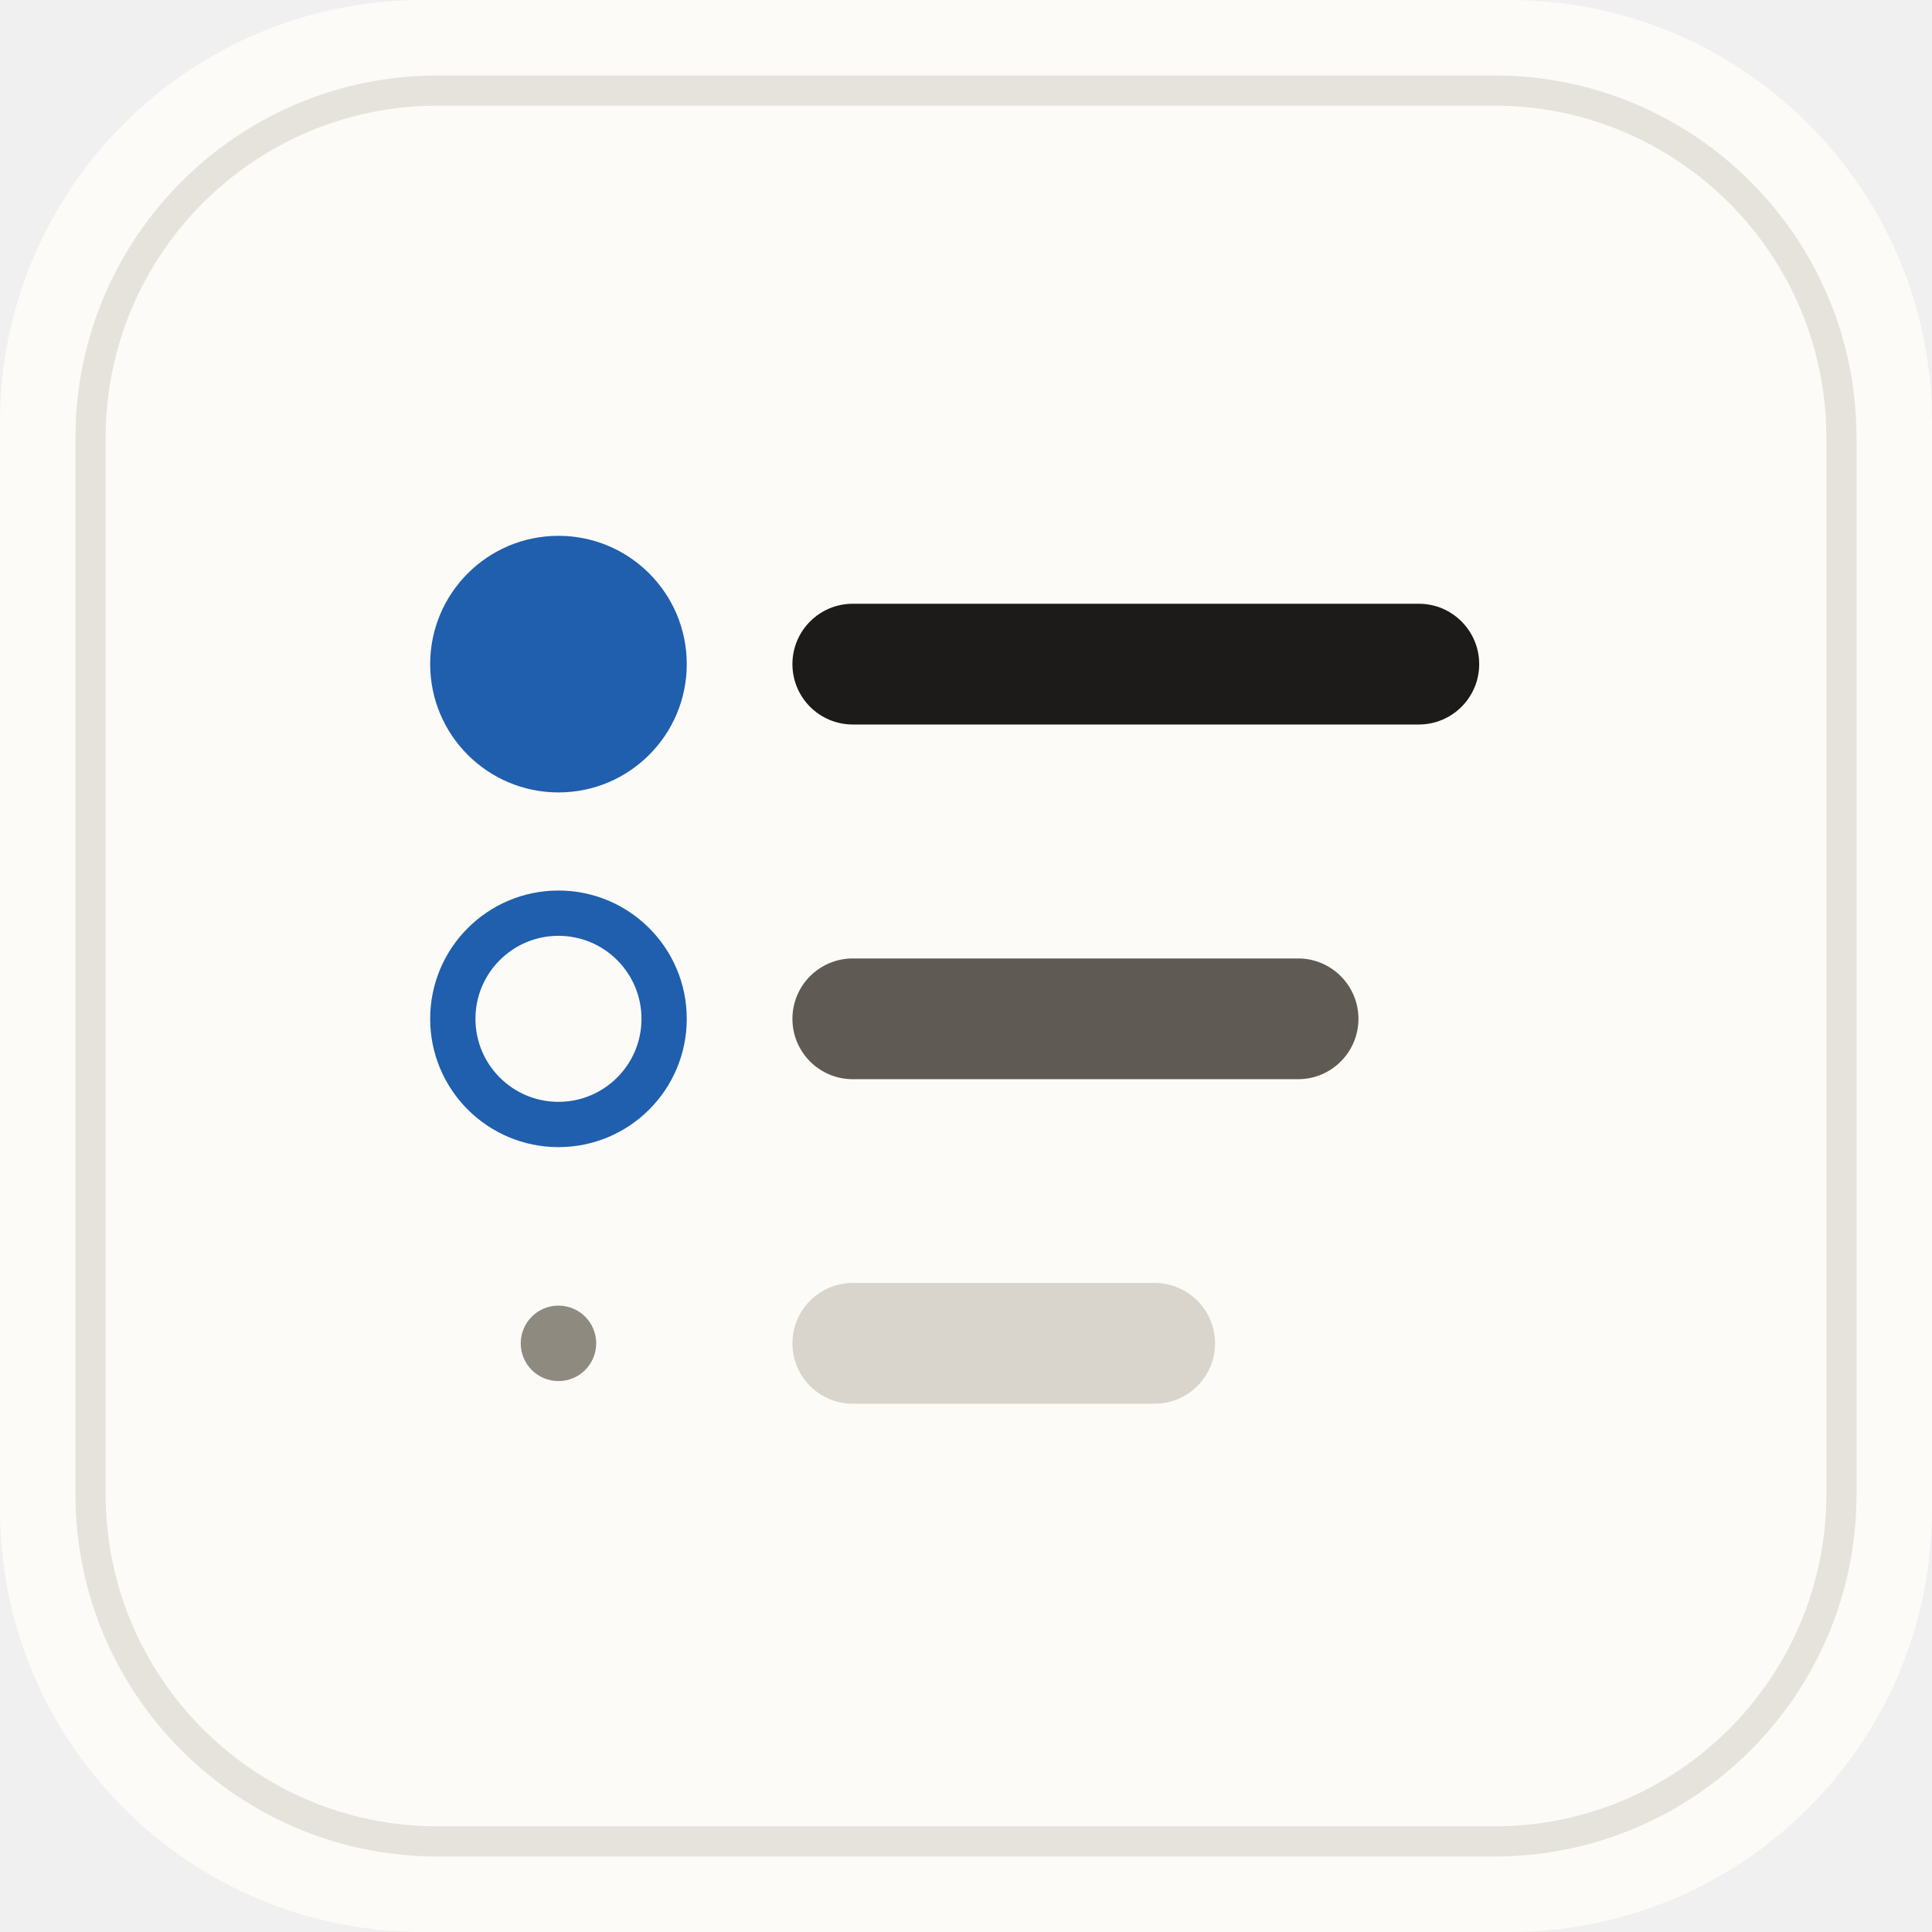
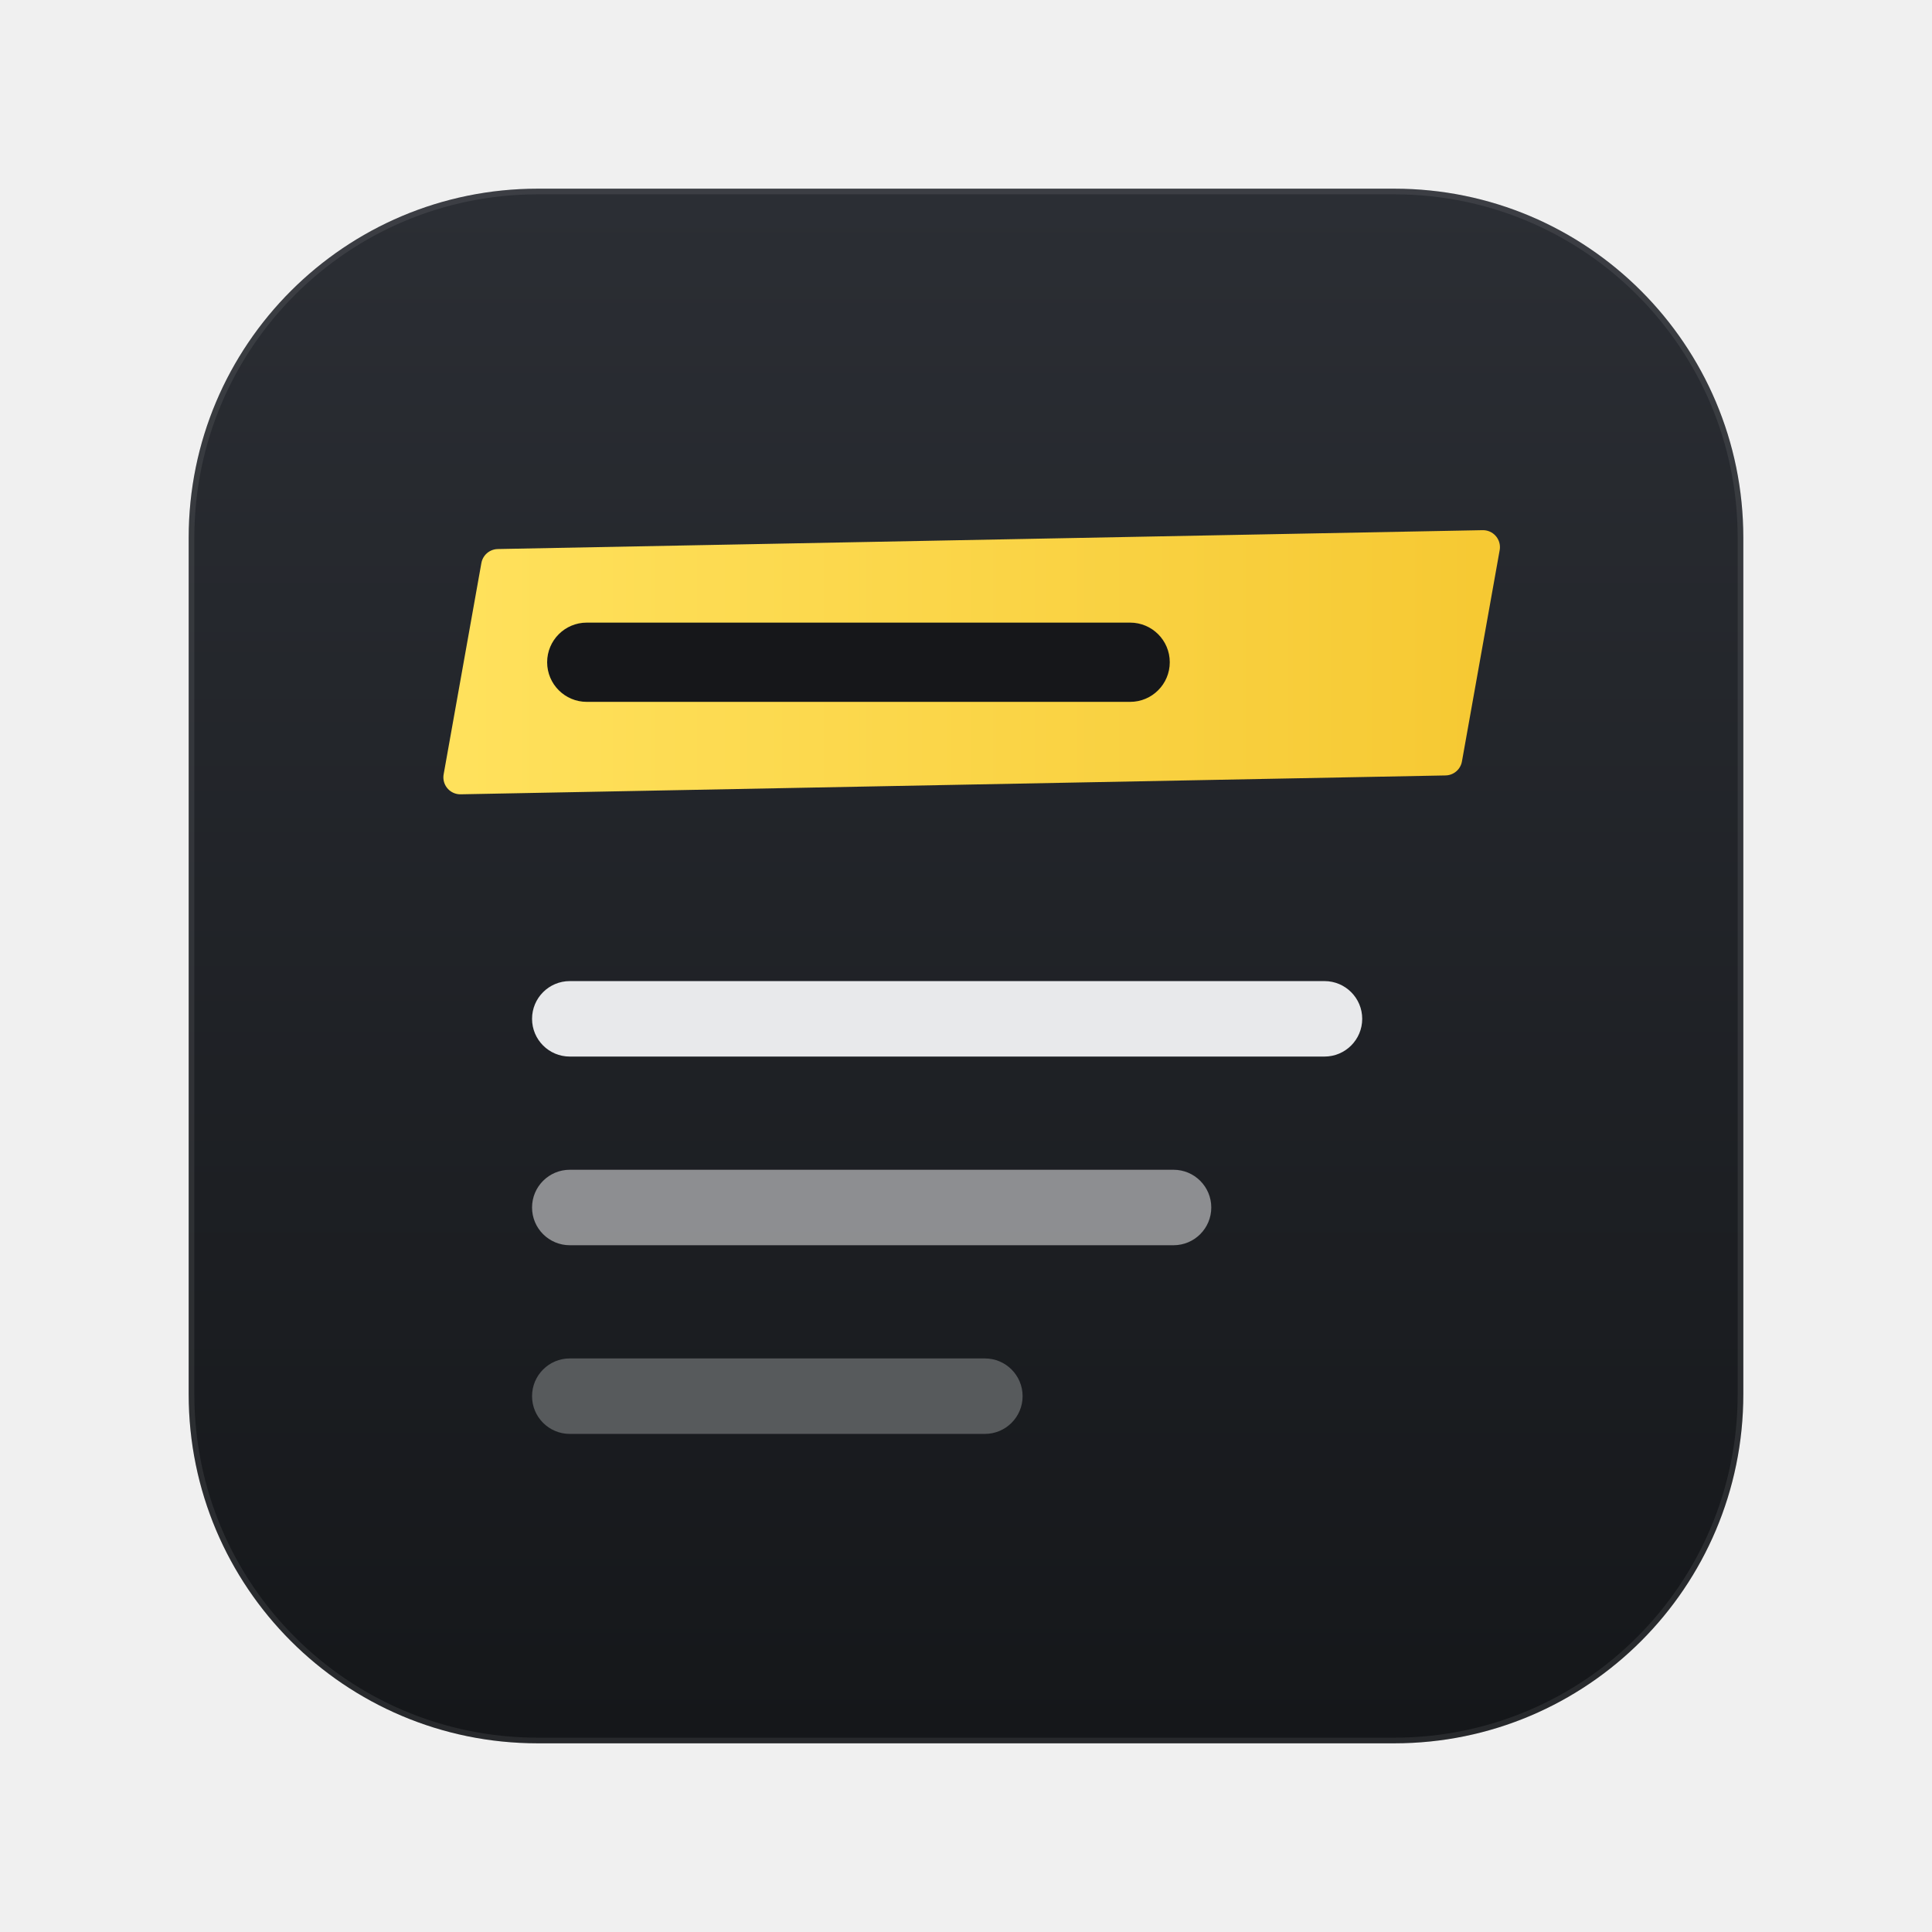
- <svg xmlns="http://www.w3.org/2000/svg" viewBox="0 0 512 512">
-   <rect width="512" height="512" rx="112" fill="#FCFBF8" />
-   <rect x="24" y="24" width="464" height="464" rx="92" fill="none" stroke="#E6E3DC" stroke-width="8" />
-   <circle cx="148" cy="176" r="34" fill="#1F5FAD" />
-   <rect x="210" y="160" width="182" height="32" rx="16" fill="#1C1B19" />
-   <circle cx="148" cy="270" r="28" fill="none" stroke="#1F5FAD" stroke-width="12" />
-   <rect x="210" y="254" width="150" height="32" rx="16" fill="#5F5B54" />
-   <circle cx="148" cy="356" r="10" fill="#8F8A80" />
-   <rect x="210" y="340" width="112" height="32" rx="16" fill="#D9D5CC" />
+ <svg xmlns="http://www.w3.org/2000/svg" viewBox="0 0 1024 1024">
+   <defs>
+     <linearGradient id="tile" x1="0" y1="0" x2="0" y2="1">
+       <stop offset="0" stop-color="#2B2E34" />
+       <stop offset="1" stop-color="#15171A" />
+     </linearGradient>
+     <linearGradient id="hl" x1="0" y1="0" x2="1" y2="0">
+       <stop offset="0" stop-color="#FFE15C" />
+       <stop offset="1" stop-color="#F6C933" />
+     </linearGradient>
+   </defs>
+   <rect x="100" y="100" width="824" height="824" rx="185" fill="url(#tile)" />
+   <rect x="101.5" y="101.5" width="821" height="821" rx="183.5" fill="none" stroke="#FFFFFF" stroke-opacity=".08" stroke-width="3" />
+   <polygon points="244,412 264,300 786,290 766,402" fill="url(#hl)" stroke="url(#hl)" stroke-width="18" stroke-linejoin="round" />
+   <rect x="290" y="330" width="330" height="42" rx="21" fill="#16171A" />
+   <rect x="282" y="520" width="440" height="40" rx="20" fill="#E8E9EB" />
+   <rect x="282" y="620" width="360" height="40" rx="20" fill="#E8E9EB" fill-opacity=".55" />
+   <rect x="282" y="720" width="260" height="40" rx="20" fill="#E8E9EB" fill-opacity=".3" />
</svg>
